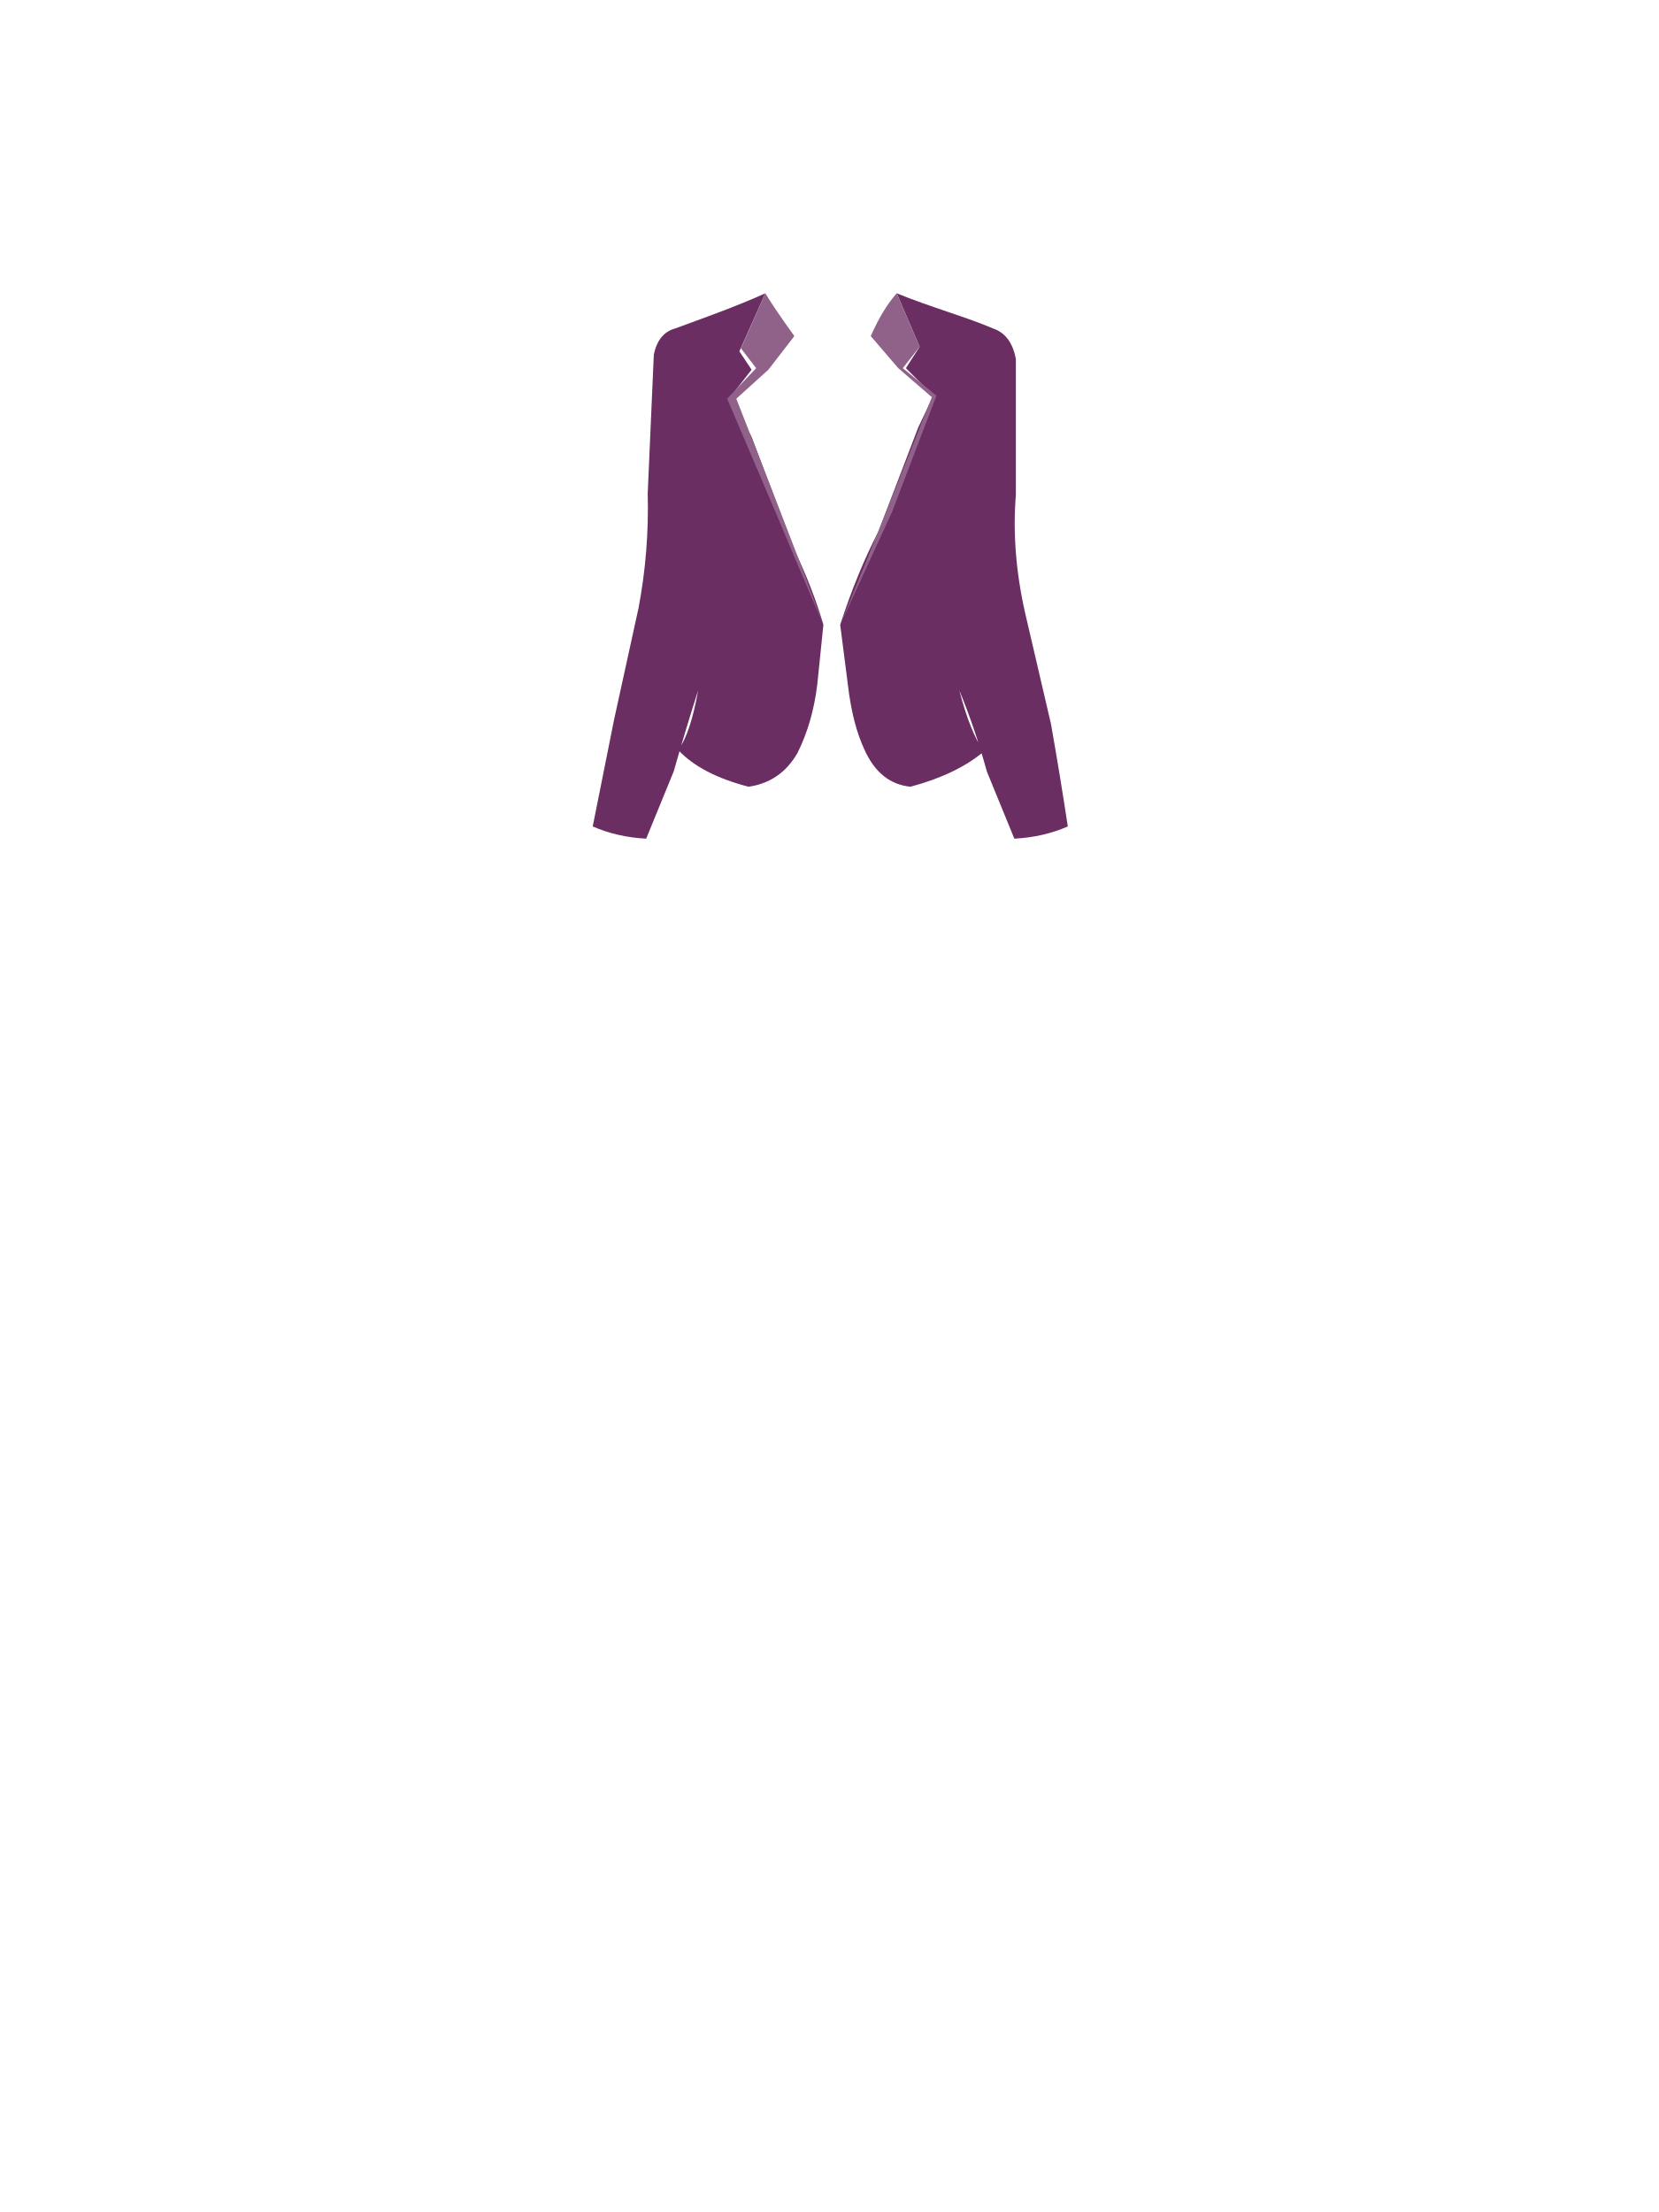
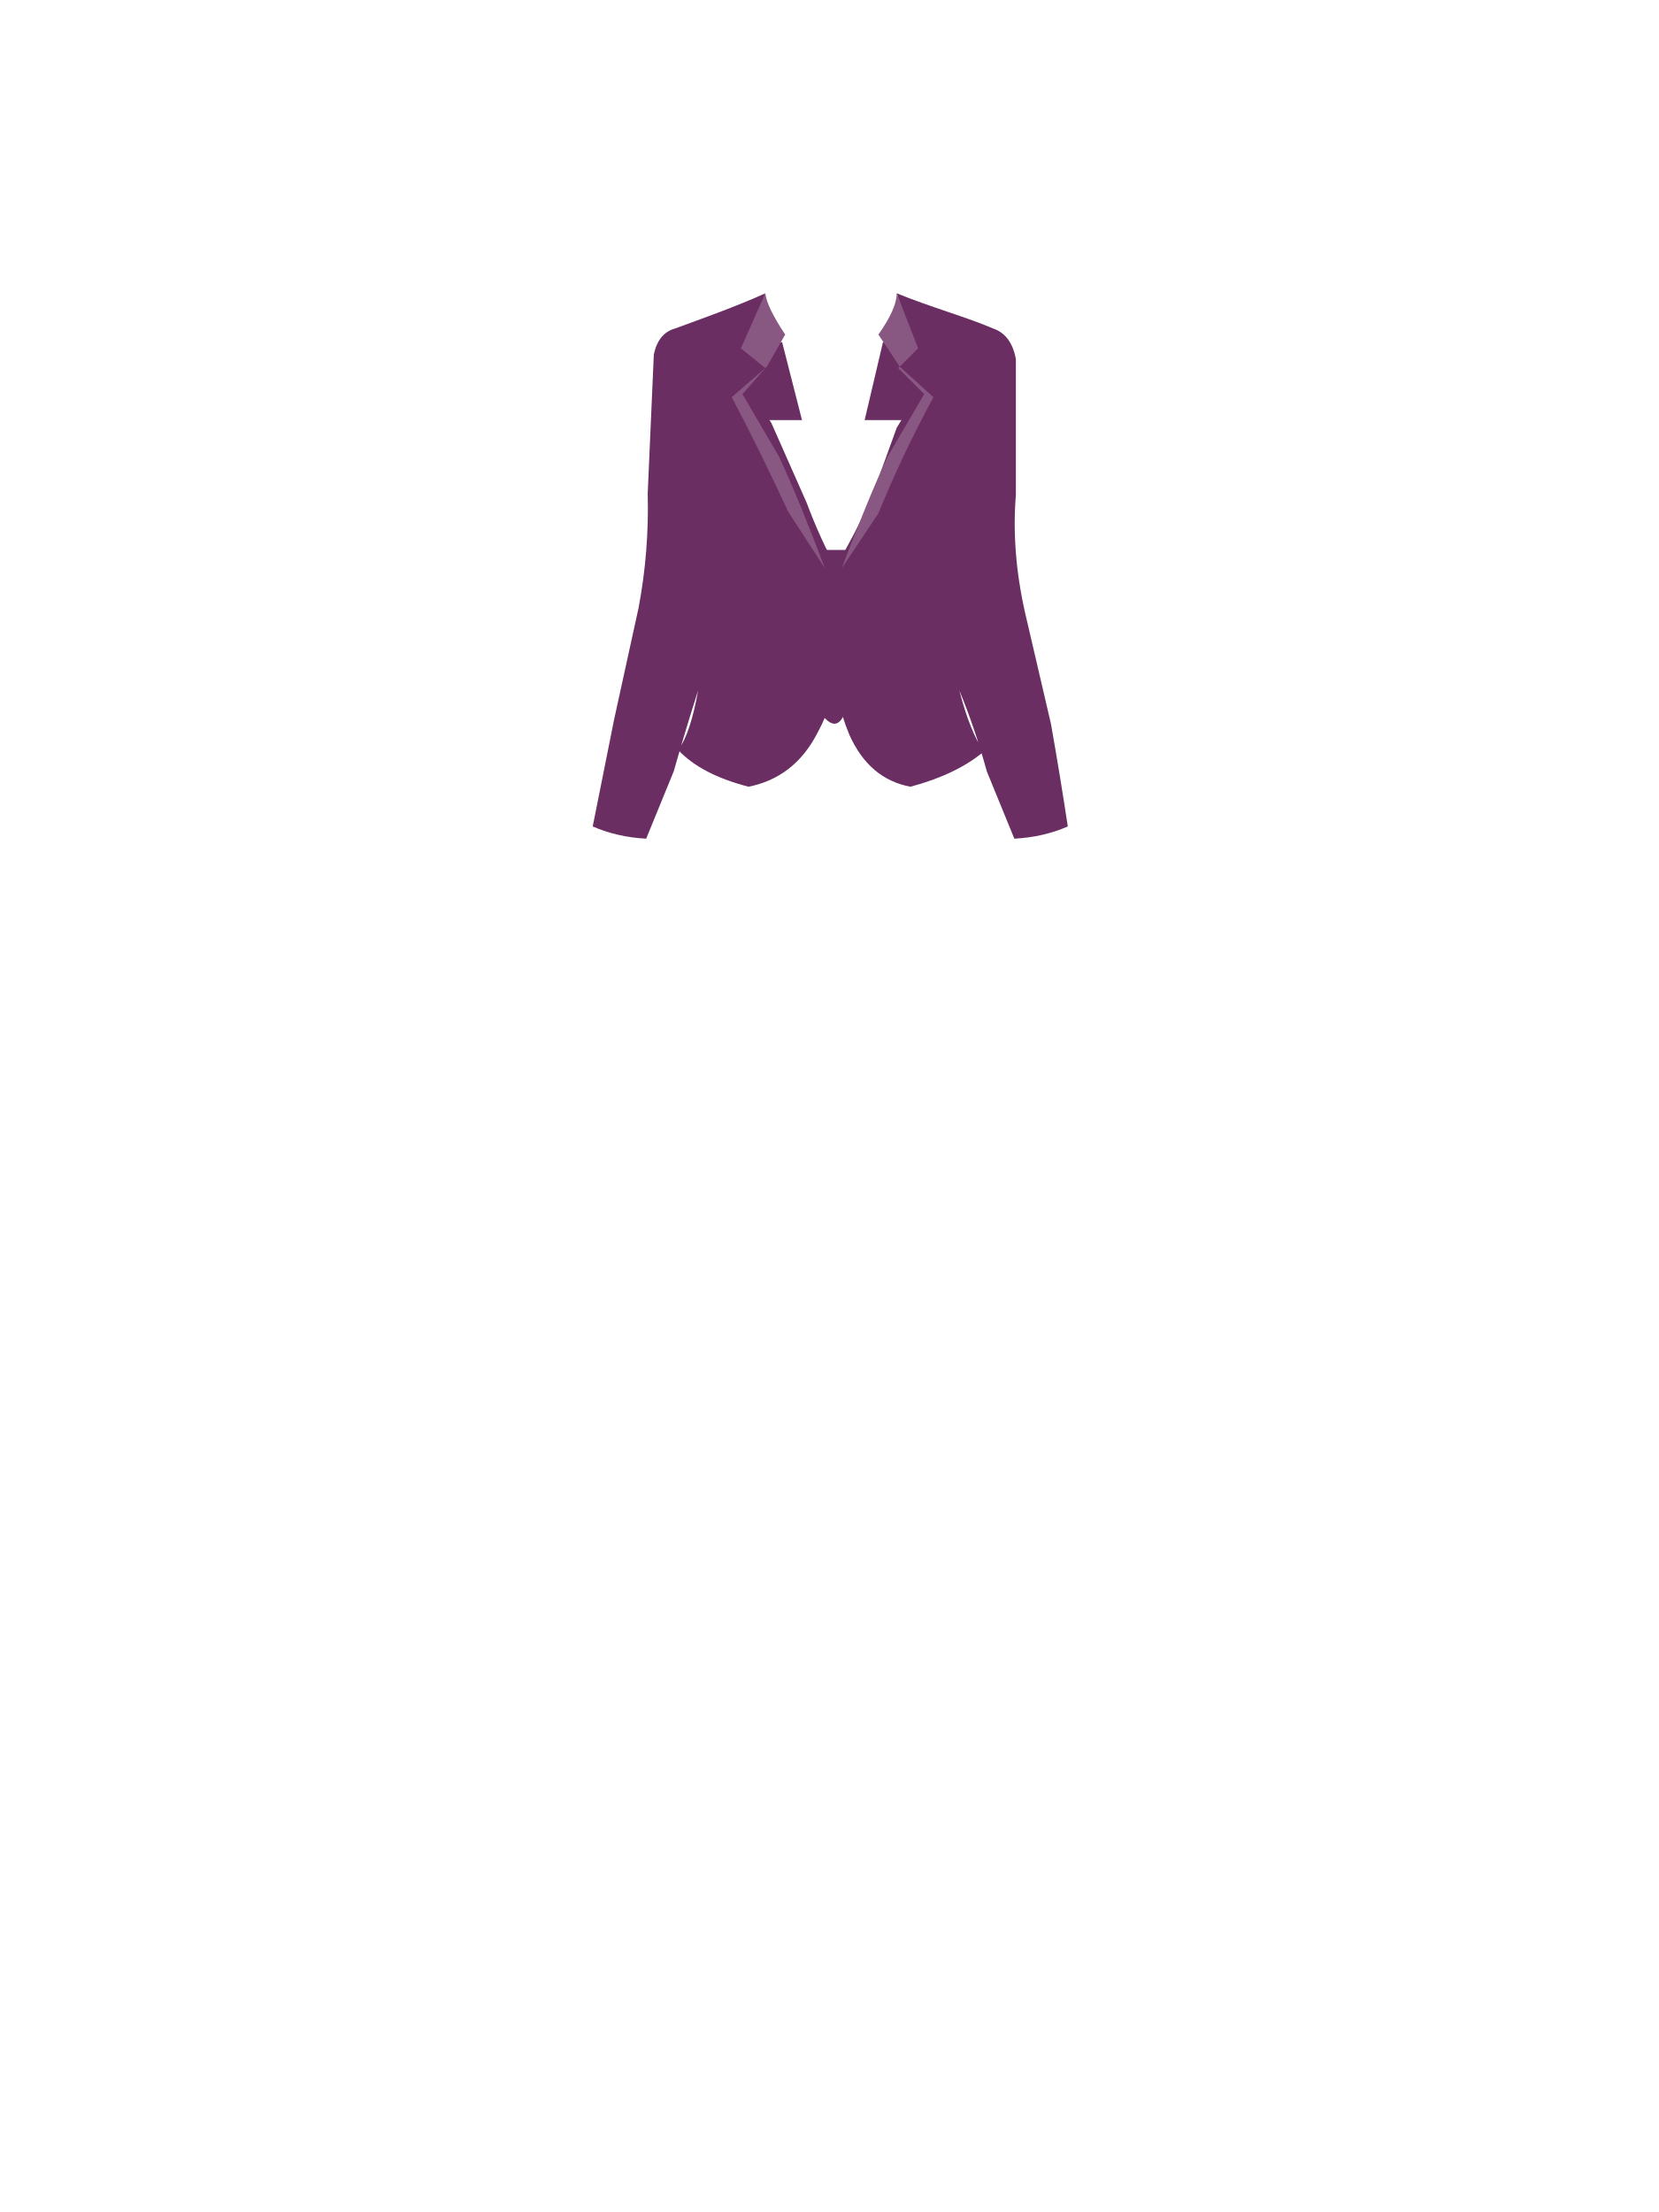
<svg xmlns="http://www.w3.org/2000/svg" viewBox="0 0 1086 1448" width="1086" height="1448">
  <g fill="#6b2e63">
-     <path d="M501 192  C481 201 461 208 442 215  Q431 218 428 232  L424 323 Q425 361 418 398  L402 471 Q394 511 388 541  Q404 548 423 549  L441 505 Q449 477 457 452  Q452 480 444 491  Q459 507 490 515  Q511 512 522 493  Q532 473 535 448  L539 409  Q532 385 520 360  L492 286  L478 260  L492 242 L484 230 L501 192 Z" />
-     <path d="M587 192  C609 201 634 208 650 215  Q662 219 665 235  L665 324 Q662 361 671 401  L688 474 Q694 508 699 541  Q683 548 664 549  L646 505 Q638 476 628 452  Q635 479 644 492  Q626 507 596 515  Q576 513 566 491  Q558 474 555 448  L550 409 Q561 375 575 348  L601 280 L611 259 L593 241 L602 227 L587 192 Z" />
+     <path d="M501 192 C481 201 461 208 442 215 Q431 218 428 232 L424 323 Q425 361 418 398 L402 471 Q394 511 388 541 Q404 548 423 549 L441 505 Q449 477 457 452 Q452 480 444 491 Q459 507 490 515 Q520 509 535 480 Q547 458 548 435 L548 373 Q537 353 528 329 L505 277 L485 246 L501 192 Z" />
+     <path d="M587 192 C609 201 634 208 650 215 Q662 219 665 235 L665 324 Q662 361 671 401 L688 474 Q694 508 699 541 Q683 548 664 549 L646 505 Q638 476 628 452 Q635 479 644 492 Q626 507 596 515 Q569 510 556 481 Q546 457 546 432 L546 373 Q559 351 570 327 L587 280 L606 249 L587 192 Z" />
  </g>
-   <g fill="#90628a">
-     <path d="M501 192  Q507 202 520 220  L503 242  L482 261  Q504 317 524 369  L539 409  Q518 360 508 336  L476 261  L495 241  L485 228 Z" />
-     <path d="M587 192  Q578 202 570 220  L588 241  L610 260  Q587 318 566 370  L550 409  Q573 359 584 335  L613 259  L591 241  L602 227 Z" />
+   <g fill="#6b2e63">
+     <path d="M485 226 L512 224 L525 275 L482 275 Z" />
+     <path d="M578 224 L603 226 L613 275 L566 275 Z" />
+     <path d="M535 360 L555 360 L554 464 Q548 483 536 465 Z" />
+   </g>
+   <g fill="#895882">
+     <path d="M501 192 Q502 201 514 219 L502 240 L479 260 Q497 294 516 335 L540 372 Q523 327 510 299 L486 258 L501 241 L485 228 Z" />
+     <path d="M587 192 Q587 202 575 219 L589 240 L611 260 Q590 299 575 336 L551 372 Q568 327 581 299 L605 258 L588 241 L601 228 Z" />
  </g>
</svg>
